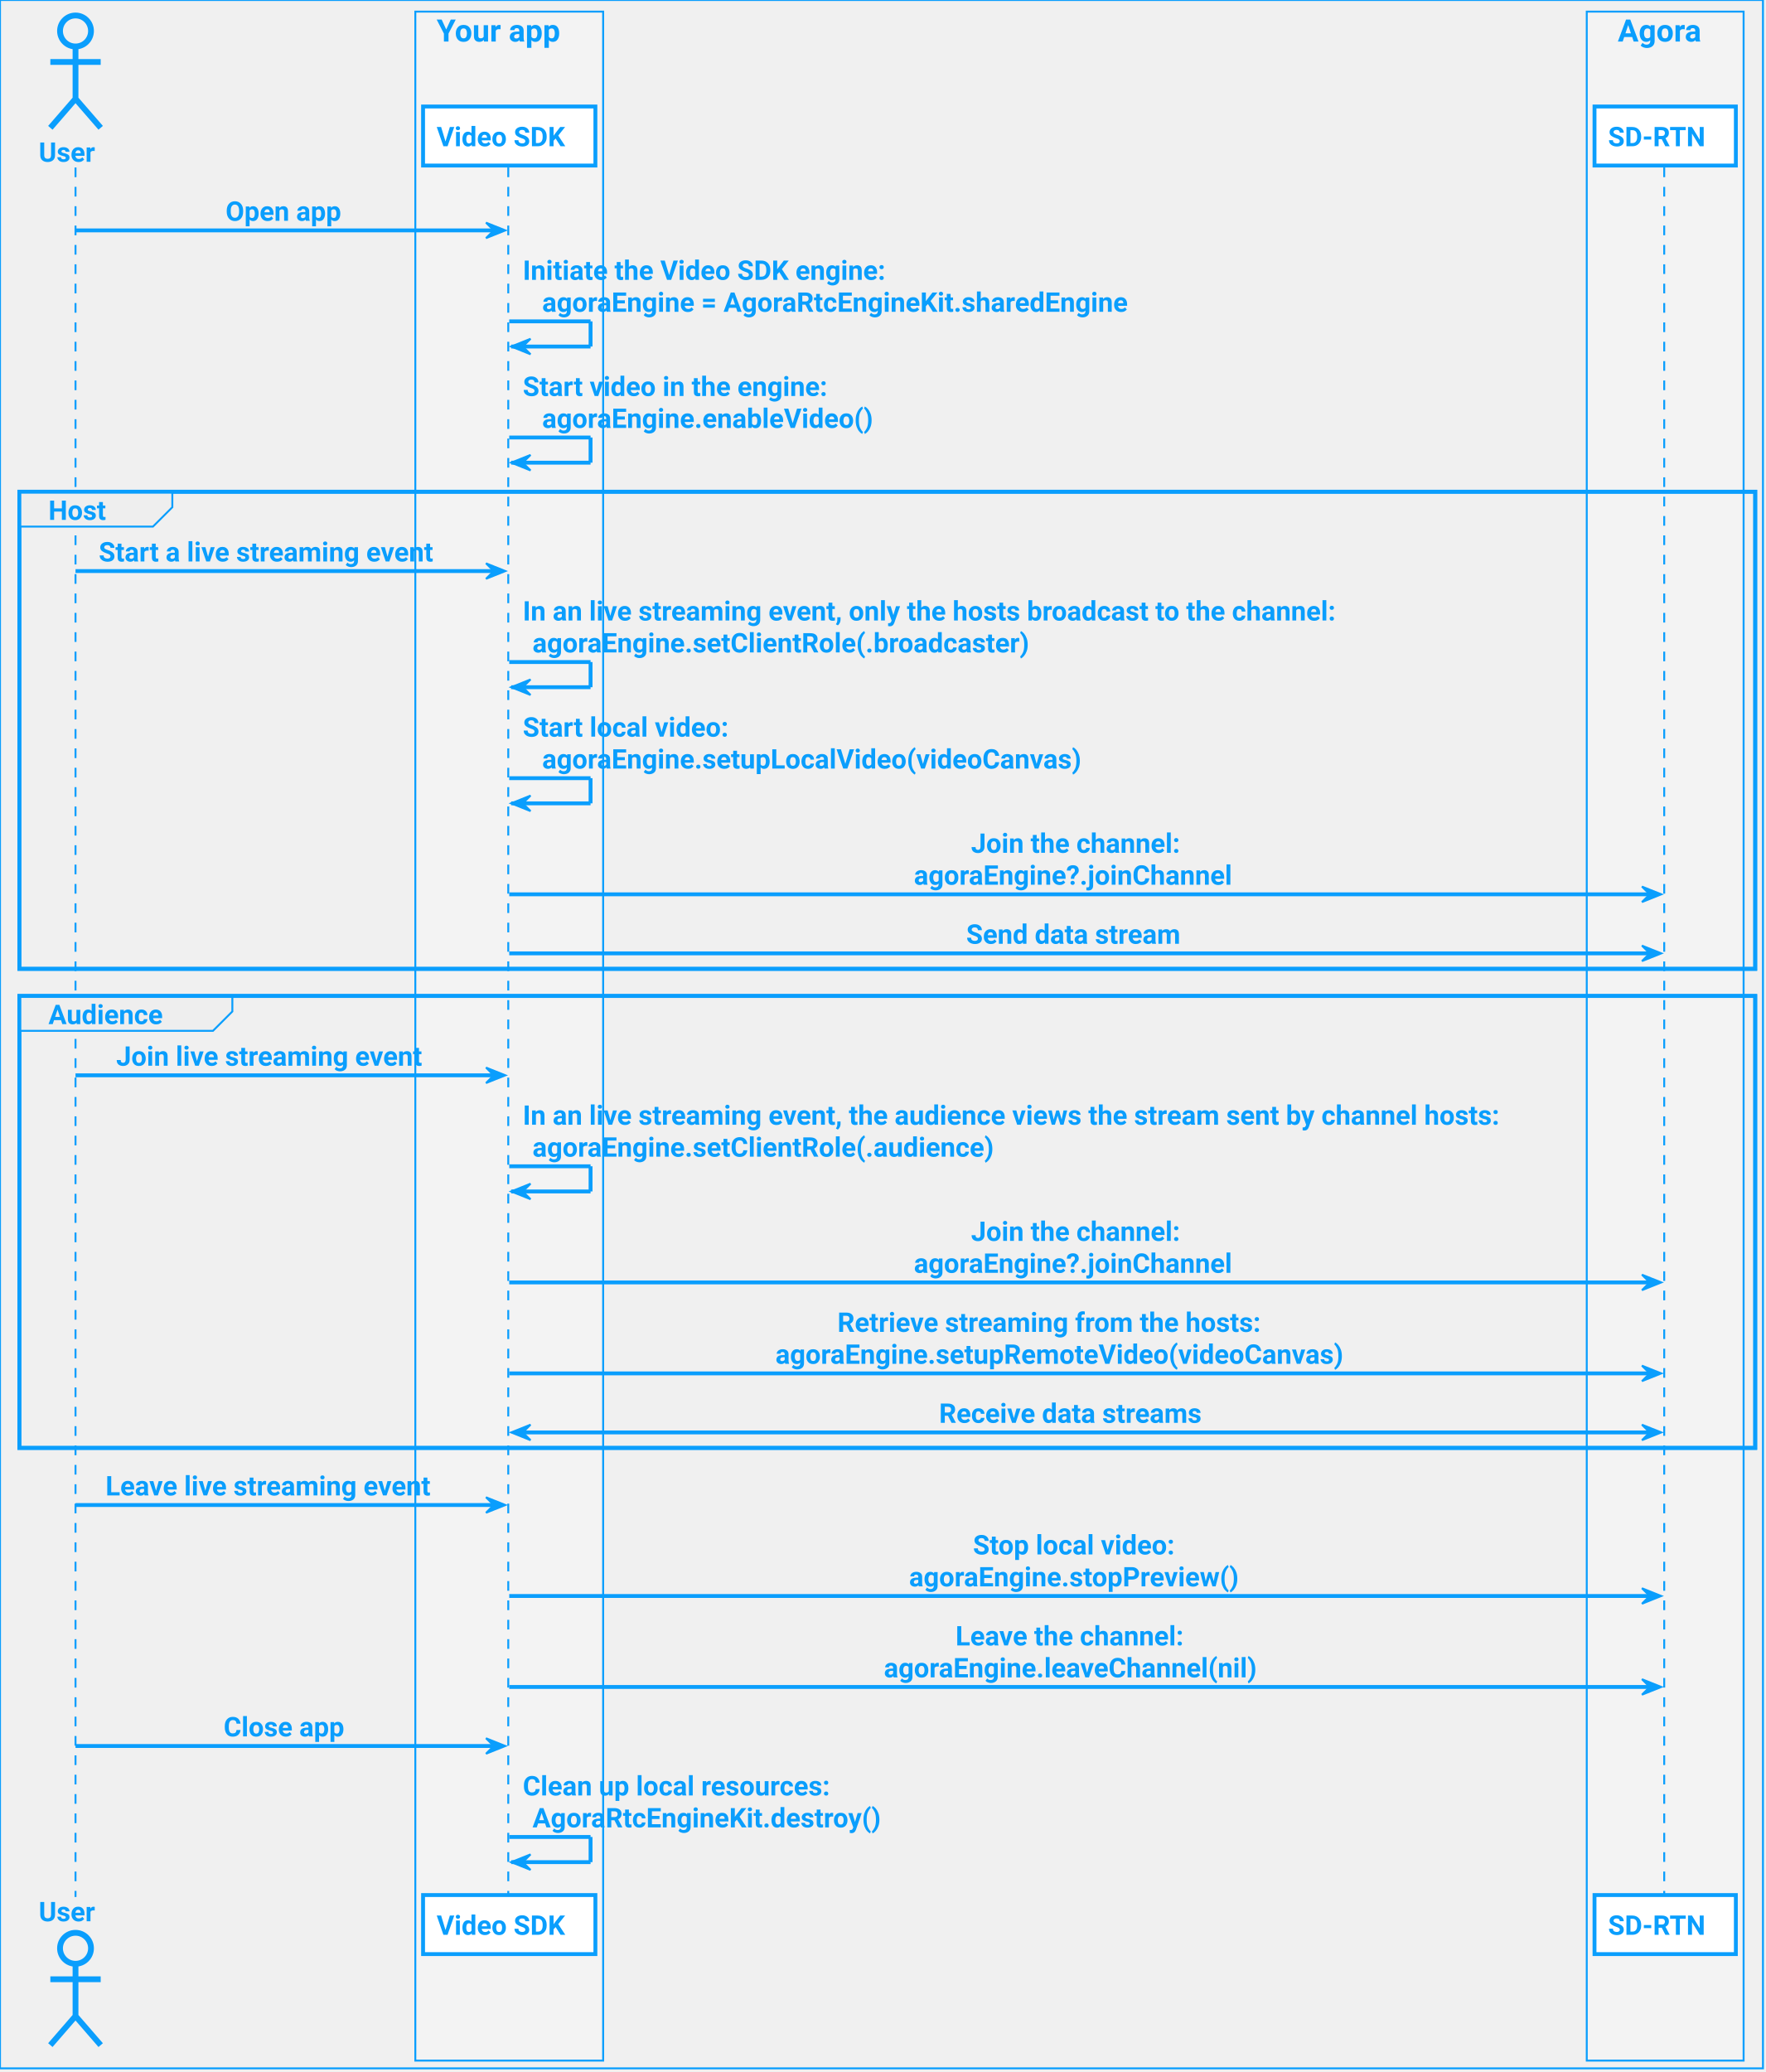
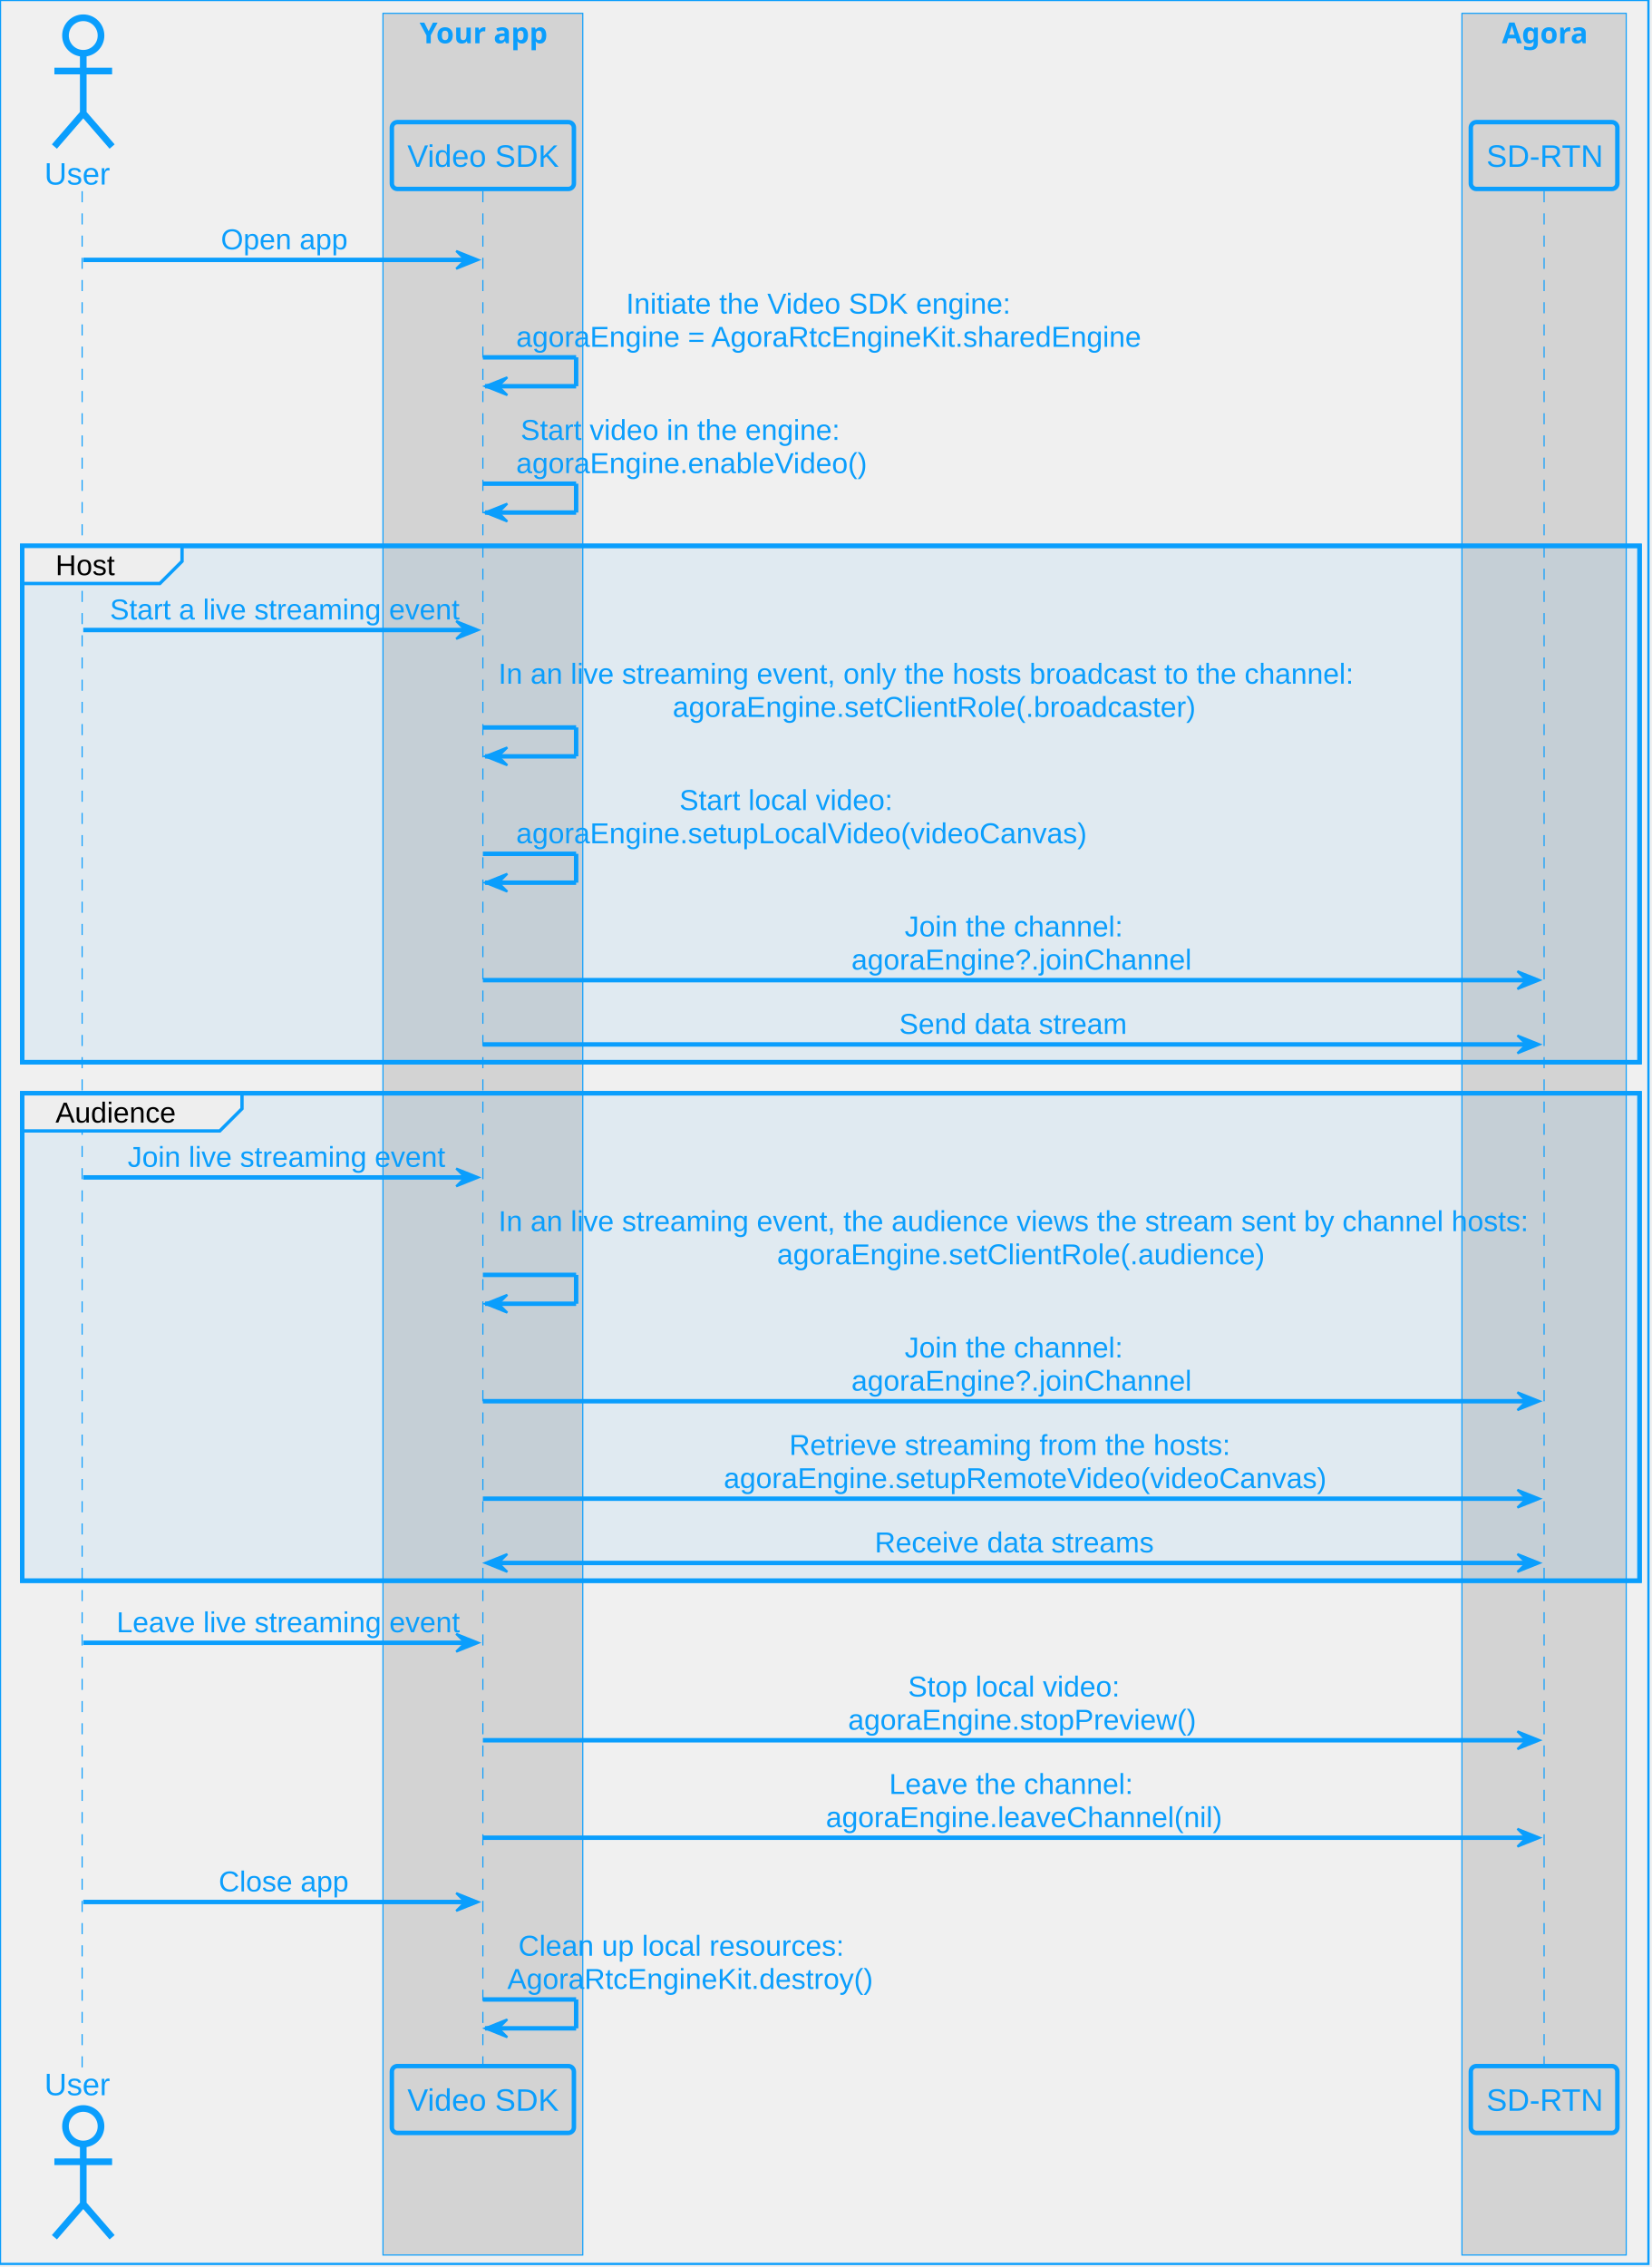
- <svg xmlns="http://www.w3.org/2000/svg" contentScriptType="application/ecmascript" contentStyleType="text/css" height="1070px" preserveAspectRatio="none" style="width:912px;height:1070px;background:#00000000;" version="1.1" viewBox="0 0 912 1070" width="912px" zoomAndPan="magnify">
+ <svg xmlns="http://www.w3.org/2000/svg" contentStyleType="text/css" height="1021px" preserveAspectRatio="none" style="width:744px;height:1021px;" version="1.1" viewBox="0 0 744 1021" width="744px" zoomAndPan="magnify">
  <defs />
  <g>
-     <rect fill="none" height="1068.113" style="stroke:#0A9EFD;stroke-width:1.0;" width="910.5" x="0" y="0" />
-     <rect fill="#F3F3F3" height="1058.113" style="stroke:#0A9EFD;stroke-width:1.0;" width="97" x="214.5" y="6" />
-     <text fill="#0A9EFD" font-family="Roboto" font-size="16" font-weight="bold" lengthAdjust="spacing" textLength="75" x="225.5" y="21.469">Your app</text>
-     <rect fill="#F3F3F3" height="1058.113" style="stroke:#0A9EFD;stroke-width:1.0;" width="81" x="819.5" y="6" />
-     <text fill="#0A9EFD" font-family="Roboto" font-size="16" font-weight="bold" lengthAdjust="spacing" textLength="49" x="835.5" y="21.469">Agora</text>
-     <rect height="246.394" style="stroke:#0A9EFD;stroke-width:2.0;fill:none;" width="896.5" x="10" y="253.93" />
-     <rect height="233.394" style="stroke:#0A9EFD;stroke-width:2.0;fill:none;" width="896.5" x="10" y="514.324" />
-     <line style="stroke:#0A9EFD;stroke-width:1.0;fill:none;stroke-dasharray:5.0,5.0;" x1="39" x2="39" y1="86.488" y2="979.625" />
-     <line style="stroke:#0A9EFD;stroke-width:1.0;fill:none;stroke-dasharray:5.0,5.0;" x1="262.5" x2="262.5" y1="86.488" y2="979.625" />
-     <line style="stroke:#0A9EFD;stroke-width:1.0;fill:none;stroke-dasharray:5.0,5.0;" x1="859.5" x2="859.5" y1="86.488" y2="979.625" />
-     <text fill="#0A9EFD" font-family="Roboto" font-size="14" font-weight="bold" lengthAdjust="spacing" textLength="32" x="20" y="83.535">User</text>
-     <ellipse cx="39" cy="16" rx="8" ry="8" style="stroke:#0A9EFD;stroke-width:3.0;fill:none;" />
-     <path d="M39,24 L39,51 M26,32 L52,32 M39,51 L26,66 M39,51 L52,66 " fill="none" style="stroke:#0A9EFD;stroke-width:3.0;" />
-     <text fill="#0A9EFD" font-family="Roboto" font-size="14" font-weight="bold" lengthAdjust="spacing" textLength="32" x="20" y="992.16">User</text>
-     <ellipse cx="39" cy="1006.113" rx="8" ry="8" style="stroke:#0A9EFD;stroke-width:3.0;fill:none;" />
-     <path d="M39,1014.113 L39,1041.113 M26,1022.113 L52,1022.113 M39,1041.113 L26,1056.113 M39,1041.113 L52,1056.113 " fill="none" style="stroke:#0A9EFD;stroke-width:3.0;" />
-     <rect fill="#FFFFFF" height="30.488" style="stroke:#0A9EFD;stroke-width:2.0;" width="89" x="218.5" y="55" />
-     <text fill="#0A9EFD" font-family="Roboto" font-size="14" font-weight="bold" lengthAdjust="spacing" textLength="75" x="225.5" y="75.535">Video SDK</text>
-     <rect fill="#FFFFFF" height="30.488" style="stroke:#0A9EFD;stroke-width:2.0;" width="89" x="218.5" y="978.625" />
-     <text fill="#0A9EFD" font-family="Roboto" font-size="14" font-weight="bold" lengthAdjust="spacing" textLength="75" x="225.5" y="999.16">Video SDK</text>
-     <rect fill="#FFFFFF" height="30.488" style="stroke:#0A9EFD;stroke-width:2.0;" width="73" x="823.5" y="55" />
-     <text fill="#0A9EFD" font-family="Roboto" font-size="14" font-weight="bold" lengthAdjust="spacing" textLength="59" x="830.5" y="75.535">SD-RTN</text>
-     <rect fill="#FFFFFF" height="30.488" style="stroke:#0A9EFD;stroke-width:2.0;" width="73" x="823.5" y="978.625" />
-     <text fill="#0A9EFD" font-family="Roboto" font-size="14" font-weight="bold" lengthAdjust="spacing" textLength="59" x="830.5" y="999.16">SD-RTN</text>
-     <polygon fill="#0A9EFD" points="251,114.977,261,118.977,251,122.977,255,118.977" style="stroke:#0A9EFD;stroke-width:1.0;" />
-     <line style="stroke:#0A9EFD;stroke-width:2.0;" x1="39" x2="257" y1="118.977" y2="118.977" />
-     <text fill="#0A9EFD" font-family="Roboto" font-size="14" font-weight="bold" lengthAdjust="spacing" textLength="69" x="116.5" y="114.023">Open app</text>
-     <line style="stroke:#0A9EFD;stroke-width:2.0;" x1="263" x2="305" y1="165.953" y2="165.953" />
-     <line style="stroke:#0A9EFD;stroke-width:2.0;" x1="305" x2="305" y1="165.953" y2="178.953" />
-     <line style="stroke:#0A9EFD;stroke-width:2.0;" x1="264" x2="305" y1="178.953" y2="178.953" />
-     <polygon fill="#0A9EFD" points="274,174.953,264,178.953,274,182.953,270,178.953" style="stroke:#0A9EFD;stroke-width:1.0;" />
-     <text fill="#0A9EFD" font-family="Roboto" font-size="14" font-weight="bold" lengthAdjust="spacing" textLength="216" x="270" y="144.512">Initiate the Video SDK engine:</text>
-     <text fill="#0A9EFD" font-family="Roboto" font-size="14" font-weight="bold" lengthAdjust="spacing" textLength="342" x="280" y="161">agoraEngine = AgoraRtcEngineKit.sharedEngine</text>
-     <line style="stroke:#0A9EFD;stroke-width:2.0;" x1="263" x2="305" y1="225.93" y2="225.93" />
-     <line style="stroke:#0A9EFD;stroke-width:2.0;" x1="305" x2="305" y1="225.93" y2="238.93" />
-     <line style="stroke:#0A9EFD;stroke-width:2.0;" x1="264" x2="305" y1="238.93" y2="238.93" />
-     <polygon fill="#0A9EFD" points="274,234.93,264,238.93,274,242.93,270,238.93" style="stroke:#0A9EFD;stroke-width:1.0;" />
-     <text fill="#0A9EFD" font-family="Roboto" font-size="14" font-weight="bold" lengthAdjust="spacing" textLength="181" x="270" y="204.488">Start video in the engine:</text>
-     <text fill="#0A9EFD" font-family="Roboto" font-size="14" font-weight="bold" lengthAdjust="spacing" textLength="189" x="280" y="220.977">agoraEngine.enableVideo()</text>
-     <path d="M10,253.93 L89,253.93 L89,261.93 L79,271.93 L10,271.93 L10,253.93 " fill="#EEEEEE" style="stroke:#0A9EFD;stroke-width:1.0;" />
-     <rect fill="none" height="246.394" style="stroke:#0A9EFD;stroke-width:2.0;" width="896.5" x="10" y="253.93" />
-     <text fill="#0A9EFD" font-family="Roboto" font-size="14" font-weight="bold" lengthAdjust="spacing" textLength="34" x="25" y="268.465">Host</text>
-     <polygon fill="#0A9EFD" points="251,290.906,261,294.906,251,298.906,255,294.906" style="stroke:#0A9EFD;stroke-width:1.0;" />
-     <line style="stroke:#0A9EFD;stroke-width:2.0;" x1="39" x2="257" y1="294.906" y2="294.906" />
-     <text fill="#0A9EFD" font-family="Roboto" font-size="14" font-weight="bold" lengthAdjust="spacing" textLength="200" x="51" y="289.953">Start a live streaming event</text>
-     <line style="stroke:#0A9EFD;stroke-width:2.0;" x1="263" x2="305" y1="341.883" y2="341.883" />
-     <line style="stroke:#0A9EFD;stroke-width:2.0;" x1="305" x2="305" y1="341.883" y2="354.883" />
-     <line style="stroke:#0A9EFD;stroke-width:2.0;" x1="264" x2="305" y1="354.883" y2="354.883" />
-     <polygon fill="#0A9EFD" points="274,350.883,264,354.883,274,358.883,270,354.883" style="stroke:#0A9EFD;stroke-width:1.0;" />
-     <text fill="#0A9EFD" font-family="Roboto" font-size="14" font-weight="bold" lengthAdjust="spacing" textLength="487" x="270" y="320.441">In an live streaming event, only the hosts broadcast to the channel:</text>
-     <text fill="#0A9EFD" font-family="Roboto" font-size="14" font-weight="bold" lengthAdjust="spacing" textLength="285" x="275" y="336.93">agoraEngine.setClientRole(.broadcaster)</text>
-     <line style="stroke:#0A9EFD;stroke-width:2.0;" x1="263" x2="305" y1="401.859" y2="401.859" />
-     <line style="stroke:#0A9EFD;stroke-width:2.0;" x1="305" x2="305" y1="401.859" y2="414.859" />
-     <line style="stroke:#0A9EFD;stroke-width:2.0;" x1="264" x2="305" y1="414.859" y2="414.859" />
-     <polygon fill="#0A9EFD" points="274,410.859,264,414.859,274,418.859,270,414.859" style="stroke:#0A9EFD;stroke-width:1.0;" />
-     <text fill="#0A9EFD" font-family="Roboto" font-size="14" font-weight="bold" lengthAdjust="spacing" textLength="120" x="270" y="380.418">Start local video:</text>
-     <text fill="#0A9EFD" font-family="Roboto" font-size="14" font-weight="bold" lengthAdjust="spacing" textLength="309" x="280" y="396.906">agoraEngine.setupLocalVideo(videoCanvas)</text>
-     <polygon fill="#0A9EFD" points="848,457.836,858,461.836,848,465.836,852,461.836" style="stroke:#0A9EFD;stroke-width:1.0;" />
-     <line style="stroke:#0A9EFD;stroke-width:2.0;" x1="263" x2="854" y1="461.836" y2="461.836" />
-     <text fill="#0A9EFD" font-family="Roboto" font-size="14" font-weight="bold" lengthAdjust="spacing" textLength="120" x="501.5" y="440.394">Join the channel:</text>
-     <text fill="#0A9EFD" font-family="Roboto" font-size="14" font-weight="bold" lengthAdjust="spacing" textLength="184" x="472" y="456.883">agoraEngine?.joinChannel</text>
-     <polygon fill="#0A9EFD" points="848,488.324,858,492.324,848,496.324,852,492.324" style="stroke:#0A9EFD;stroke-width:1.0;" />
-     <line style="stroke:#0A9EFD;stroke-width:2.0;" x1="263" x2="854" y1="492.324" y2="492.324" />
-     <text fill="#0A9EFD" font-family="Roboto" font-size="14" font-weight="bold" lengthAdjust="spacing" textLength="125" x="499" y="487.371">Send data stream</text>
-     <path d="M10,514.324 L120,514.324 L120,522.324 L110,532.324 L10,532.324 L10,514.324 " fill="#EEEEEE" style="stroke:#0A9EFD;stroke-width:1.0;" />
-     <rect fill="none" height="233.394" style="stroke:#0A9EFD;stroke-width:2.0;" width="896.5" x="10" y="514.324" />
-     <text fill="#0A9EFD" font-family="Roboto" font-size="14" font-weight="bold" lengthAdjust="spacing" textLength="65" x="25" y="528.859">Audience</text>
-     <polygon fill="#0A9EFD" points="251,551.301,261,555.301,251,559.301,255,555.301" style="stroke:#0A9EFD;stroke-width:1.0;" />
-     <line style="stroke:#0A9EFD;stroke-width:2.0;" x1="39" x2="257" y1="555.301" y2="555.301" />
-     <text fill="#0A9EFD" font-family="Roboto" font-size="14" font-weight="bold" lengthAdjust="spacing" textLength="182" x="60" y="550.348">Join live streaming event</text>
-     <line style="stroke:#0A9EFD;stroke-width:2.0;" x1="263" x2="305" y1="602.277" y2="602.277" />
-     <line style="stroke:#0A9EFD;stroke-width:2.0;" x1="305" x2="305" y1="602.277" y2="615.277" />
-     <line style="stroke:#0A9EFD;stroke-width:2.0;" x1="264" x2="305" y1="615.277" y2="615.277" />
-     <polygon fill="#0A9EFD" points="274,611.277,264,615.277,274,619.277,270,615.277" style="stroke:#0A9EFD;stroke-width:1.0;" />
-     <text fill="#0A9EFD" font-family="Roboto" font-size="14" font-weight="bold" lengthAdjust="spacing" textLength="583" x="270" y="580.836">In an live streaming event, the audience views the stream sent by channel hosts:</text>
-     <text fill="#0A9EFD" font-family="Roboto" font-size="14" font-weight="bold" lengthAdjust="spacing" textLength="264" x="275" y="597.324">agoraEngine.setClientRole(.audience)</text>
-     <polygon fill="#0A9EFD" points="848,658.254,858,662.254,848,666.254,852,662.254" style="stroke:#0A9EFD;stroke-width:1.0;" />
-     <line style="stroke:#0A9EFD;stroke-width:2.0;" x1="263" x2="854" y1="662.254" y2="662.254" />
-     <text fill="#0A9EFD" font-family="Roboto" font-size="14" font-weight="bold" lengthAdjust="spacing" textLength="120" x="501.5" y="640.812">Join the channel:</text>
-     <text fill="#0A9EFD" font-family="Roboto" font-size="14" font-weight="bold" lengthAdjust="spacing" textLength="184" x="472" y="657.301">agoraEngine?.joinChannel</text>
-     <polygon fill="#0A9EFD" points="848,705.231,858,709.231,848,713.231,852,709.231" style="stroke:#0A9EFD;stroke-width:1.0;" />
-     <line style="stroke:#0A9EFD;stroke-width:2.0;" x1="263" x2="854" y1="709.231" y2="709.231" />
-     <text fill="#0A9EFD" font-family="Roboto" font-size="14" font-weight="bold" lengthAdjust="spacing" textLength="253" x="432.5" y="687.789">Retrieve streaming from the hosts:</text>
-     <text fill="#0A9EFD" font-family="Roboto" font-size="14" font-weight="bold" lengthAdjust="spacing" textLength="327" x="400.5" y="704.277">agoraEngine.setupRemoteVideo(videoCanvas)</text>
-     <polygon fill="#0A9EFD" points="274,735.719,264,739.719,274,743.719,270,739.719" style="stroke:#0A9EFD;stroke-width:1.0;" />
-     <polygon fill="#0A9EFD" points="848,735.719,858,739.719,848,743.719,852,739.719" style="stroke:#0A9EFD;stroke-width:1.0;" />
-     <line style="stroke:#0A9EFD;stroke-width:2.0;" x1="268" x2="854" y1="739.719" y2="739.719" />
-     <text fill="#0A9EFD" font-family="Roboto" font-size="14" font-weight="bold" lengthAdjust="spacing" textLength="153" x="485" y="734.766">Receive data streams</text>
-     <polygon fill="#0A9EFD" points="251,773.207,261,777.207,251,781.207,255,777.207" style="stroke:#0A9EFD;stroke-width:1.0;" />
-     <line style="stroke:#0A9EFD;stroke-width:2.0;" x1="39" x2="257" y1="777.207" y2="777.207" />
-     <text fill="#0A9EFD" font-family="Roboto" font-size="14" font-weight="bold" lengthAdjust="spacing" textLength="193" x="54.5" y="772.254">Leave live streaming event</text>
-     <polygon fill="#0A9EFD" points="848,820.184,858,824.184,848,828.184,852,824.184" style="stroke:#0A9EFD;stroke-width:1.0;" />
-     <line style="stroke:#0A9EFD;stroke-width:2.0;" x1="263" x2="854" y1="824.184" y2="824.184" />
-     <text fill="#0A9EFD" font-family="Roboto" font-size="14" font-weight="bold" lengthAdjust="spacing" textLength="118" x="502.5" y="802.742">Stop local video:</text>
-     <text fill="#0A9EFD" font-family="Roboto" font-size="14" font-weight="bold" lengthAdjust="spacing" textLength="189" x="469.5" y="819.231">agoraEngine.stopPreview()</text>
-     <polygon fill="#0A9EFD" points="848,867.16,858,871.16,848,875.16,852,871.16" style="stroke:#0A9EFD;stroke-width:1.0;" />
-     <line style="stroke:#0A9EFD;stroke-width:2.0;" x1="263" x2="854" y1="871.16" y2="871.16" />
-     <text fill="#0A9EFD" font-family="Roboto" font-size="14" font-weight="bold" lengthAdjust="spacing" textLength="131" x="493.5" y="849.719">Leave the channel:</text>
-     <text fill="#0A9EFD" font-family="Roboto" font-size="14" font-weight="bold" lengthAdjust="spacing" textLength="215" x="456.5" y="866.207">agoraEngine.leaveChannel(nil)</text>
-     <polygon fill="#0A9EFD" points="251,897.648,261,901.648,251,905.648,255,901.648" style="stroke:#0A9EFD;stroke-width:1.0;" />
-     <line style="stroke:#0A9EFD;stroke-width:2.0;" x1="39" x2="257" y1="901.648" y2="901.648" />
-     <text fill="#0A9EFD" font-family="Roboto" font-size="14" font-weight="bold" lengthAdjust="spacing" textLength="71" x="115.5" y="896.695">Close app</text>
-     <line style="stroke:#0A9EFD;stroke-width:2.0;" x1="263" x2="305" y1="948.625" y2="948.625" />
-     <line style="stroke:#0A9EFD;stroke-width:2.0;" x1="305" x2="305" y1="948.625" y2="961.625" />
-     <line style="stroke:#0A9EFD;stroke-width:2.0;" x1="264" x2="305" y1="961.625" y2="961.625" />
-     <polygon fill="#0A9EFD" points="274,957.625,264,961.625,274,965.625,270,961.625" style="stroke:#0A9EFD;stroke-width:1.0;" />
-     <text fill="#0A9EFD" font-family="Roboto" font-size="14" font-weight="bold" lengthAdjust="spacing" textLength="179" x="270" y="927.184">Clean up local resources:</text>
-     <text fill="#0A9EFD" font-family="Roboto" font-size="14" font-weight="bold" lengthAdjust="spacing" textLength="201" x="275" y="943.672">AgoraRtcEngineKit.destroy()</text>
+     <rect fill="none" height="1019.608" style="stroke:#0A9EFD;stroke-width:1.0;" width="742.5" x="0" y="0" />
+     <rect fill="#999999" fill-opacity="0.333" height="1009.608" style="stroke:#0A9EFD;stroke-width:0.5;" width="90" x="172.5" y="6" />
+     <text fill="#0A9EFD" font-family="sans-serif" font-size="13" font-weight="bold" lengthAdjust="spacing" textLength="57" x="189" y="19.495">Your app</text>
+     <rect fill="#999999" fill-opacity="0.333" height="1009.608" style="stroke:#0A9EFD;stroke-width:0.5;" width="74" x="658.5" y="6" />
+     <text fill="#0A9EFD" font-family="sans-serif" font-size="13" font-weight="bold" lengthAdjust="spacing" textLength="38" x="676.5" y="19.495">Agora</text>
+     <rect fill="#0A9EFD" fill-opacity="0.067" height="232.539" style="stroke:#0A9EFD;stroke-width:2.0;" width="728.5" x="10" y="245.842" />
+     <rect fill="#0A9EFD" fill-opacity="0.067" height="219.539" style="stroke:#0A9EFD;stroke-width:2.0;" width="728.5" x="10" y="492.381" />
+     <line style="stroke:#0A9EFD;stroke-width:0.5;stroke-dasharray:5.0,5.0;" x1="37" x2="37" y1="86.099" y2="931.509" />
+     <line style="stroke:#0A9EFD;stroke-width:0.5;stroke-dasharray:5.0,5.0;" x1="217.5" x2="217.5" y1="86.099" y2="931.509" />
+     <line style="stroke:#0A9EFD;stroke-width:0.5;stroke-dasharray:5.0,5.0;" x1="695.5" x2="695.5" y1="86.099" y2="931.509" />
+     <text fill="#0A9EFD" font-family="Arial" font-size="14" lengthAdjust="spacing" textLength="29" x="20" y="83.132">User</text>
+     <ellipse cx="37.5" cy="16" fill="none" rx="8" ry="8" style="stroke:#0A9EFD;stroke-width:3.0;" />
+     <path d="M37.5,24 L37.5,51 M24.5,32 L50.5,32 M37.5,51 L24.5,66 M37.5,51 L50.5,66 " fill="none" style="stroke:#0A9EFD;stroke-width:3.0;" />
+     <text fill="#0A9EFD" font-family="Arial" font-size="14" lengthAdjust="spacing" textLength="29" x="20" y="943.641">User</text>
+     <ellipse cx="37.5" cy="957.608" fill="none" rx="8" ry="8" style="stroke:#0A9EFD;stroke-width:3.0;" />
+     <path d="M37.5,965.608 L37.5,992.608 M24.5,973.608 L50.5,973.608 M37.5,992.608 L24.5,1007.608 M37.5,992.608 L50.5,1007.608 " fill="none" style="stroke:#0A9EFD;stroke-width:3.0;" />
+     <rect fill="none" height="30.099" rx="2.5" ry="2.5" style="stroke:#0A9EFD;stroke-width:2.0;" width="82" x="176.5" y="55" />
+     <text fill="#0A9EFD" font-family="Arial" font-size="14" lengthAdjust="spacing" textLength="68" x="183.5" y="75.132">Video SDK</text>
+     <rect fill="none" height="30.099" rx="2.5" ry="2.5" style="stroke:#0A9EFD;stroke-width:2.0;" width="82" x="176.5" y="930.509" />
+     <text fill="#0A9EFD" font-family="Arial" font-size="14" lengthAdjust="spacing" textLength="68" x="183.5" y="950.641">Video SDK</text>
+     <rect fill="none" height="30.099" rx="2.5" ry="2.5" style="stroke:#0A9EFD;stroke-width:2.0;" width="66" x="662.5" y="55" />
+     <text fill="#0A9EFD" font-family="Arial" font-size="14" lengthAdjust="spacing" textLength="52" x="669.5" y="75.132">SD-RTN</text>
+     <rect fill="none" height="30.099" rx="2.5" ry="2.5" style="stroke:#0A9EFD;stroke-width:2.0;" width="66" x="662.5" y="930.509" />
+     <text fill="#0A9EFD" font-family="Arial" font-size="14" lengthAdjust="spacing" textLength="52" x="669.5" y="950.641">SD-RTN</text>
+     <polygon fill="#0A9EFD" points="205.5,113.047,215.5,117.047,205.5,121.047,209.5,117.047" style="stroke:#0A9EFD;stroke-width:1.0;" />
+     <line style="stroke:#0A9EFD;stroke-width:2.0;" x1="37.5" x2="211.5" y1="117.047" y2="117.047" />
+     <text fill="#0A9EFD" font-family="Arial" font-size="13" lengthAdjust="spacing" textLength="56" x="99.5" y="112.293">Open app</text>
+     <line style="stroke:#0A9EFD;stroke-width:2.0;" x1="217.5" x2="259.5" y1="160.945" y2="160.945" />
+     <line style="stroke:#0A9EFD;stroke-width:2.0;" x1="259.5" x2="259.5" y1="160.945" y2="173.945" />
+     <line style="stroke:#0A9EFD;stroke-width:2.0;" x1="218.5" x2="259.5" y1="173.945" y2="173.945" />
+     <polygon fill="#0A9EFD" points="228.5,169.945,218.5,173.945,228.5,177.945,224.5,173.945" style="stroke:#0A9EFD;stroke-width:1.0;" />
+     <text fill="#0A9EFD" font-family="Arial" font-size="13" lengthAdjust="spacing" textLength="174" x="282" y="141.241">Initiate the Video SDK engine:</text>
+     <text fill="#0A9EFD" font-family="Arial" font-size="13" lengthAdjust="spacing" textLength="281" x="232.5" y="156.19">agoraEngine = AgoraRtcEngineKit.sharedEngine</text>
+     <line style="stroke:#0A9EFD;stroke-width:2.0;" x1="217.5" x2="259.5" y1="217.842" y2="217.842" />
+     <line style="stroke:#0A9EFD;stroke-width:2.0;" x1="259.5" x2="259.5" y1="217.842" y2="230.842" />
+     <line style="stroke:#0A9EFD;stroke-width:2.0;" x1="218.5" x2="259.5" y1="230.842" y2="230.842" />
+     <polygon fill="#0A9EFD" points="228.5,226.842,218.5,230.842,228.5,234.842,224.5,230.842" style="stroke:#0A9EFD;stroke-width:1.0;" />
+     <text fill="#0A9EFD" font-family="Arial" font-size="13" lengthAdjust="spacing" textLength="143" x="234.5" y="198.139">Start video in the engine:</text>
+     <text fill="#0A9EFD" font-family="Arial" font-size="13" lengthAdjust="spacing" textLength="155" x="232.5" y="213.087">agoraEngine.enableVideo()</text>
+     <path d="M10,245.842 L82,245.842 L82,252.791 L72,262.791 L10,262.791 L10,245.842 " fill="#EEEEEE" style="stroke:#0A9EFD;stroke-width:1.5;" />
+     <rect fill="none" height="232.539" style="stroke:#0A9EFD;stroke-width:2.0;" width="728.5" x="10" y="245.842" />
+     <text fill="#000000" font-family="Arial" font-size="13" lengthAdjust="spacing" textLength="27" x="25" y="259.036">Host</text>
+     <polygon fill="#0A9EFD" points="205.5,279.74,215.5,283.74,205.5,287.74,209.5,283.74" style="stroke:#0A9EFD;stroke-width:1.0;" />
+     <line style="stroke:#0A9EFD;stroke-width:2.0;" x1="37.5" x2="211.5" y1="283.74" y2="283.74" />
+     <text fill="#0A9EFD" font-family="Arial" font-size="13" lengthAdjust="spacing" textLength="156" x="49.5" y="278.985">Start a live streaming event</text>
+     <line style="stroke:#0A9EFD;stroke-width:2.0;" x1="217.5" x2="259.5" y1="327.637" y2="327.637" />
+     <line style="stroke:#0A9EFD;stroke-width:2.0;" x1="259.5" x2="259.5" y1="327.637" y2="340.637" />
+     <line style="stroke:#0A9EFD;stroke-width:2.0;" x1="218.5" x2="259.5" y1="340.637" y2="340.637" />
+     <polygon fill="#0A9EFD" points="228.5,336.637,218.5,340.637,228.5,344.637,224.5,340.637" style="stroke:#0A9EFD;stroke-width:1.0;" />
+     <text fill="#0A9EFD" font-family="Arial" font-size="13" lengthAdjust="spacing" textLength="386" x="224.5" y="307.934">In an live streaming event, only the hosts broadcast to the channel:</text>
+     <text fill="#0A9EFD" font-family="Arial" font-size="13" lengthAdjust="spacing" textLength="233" x="303" y="322.882">agoraEngine.setClientRole(.broadcaster)</text>
+     <line style="stroke:#0A9EFD;stroke-width:2.0;" x1="217.5" x2="259.5" y1="384.535" y2="384.535" />
+     <line style="stroke:#0A9EFD;stroke-width:2.0;" x1="259.5" x2="259.5" y1="384.535" y2="397.535" />
+     <line style="stroke:#0A9EFD;stroke-width:2.0;" x1="218.5" x2="259.5" y1="397.535" y2="397.535" />
+     <polygon fill="#0A9EFD" points="228.5,393.535,218.5,397.535,228.5,401.535,224.5,397.535" style="stroke:#0A9EFD;stroke-width:1.0;" />
+     <text fill="#0A9EFD" font-family="Arial" font-size="13" lengthAdjust="spacing" textLength="96" x="306" y="364.831">Start local video:</text>
+     <text fill="#0A9EFD" font-family="Arial" font-size="13" lengthAdjust="spacing" textLength="251" x="232.5" y="379.78">agoraEngine.setupLocalVideo(videoCanvas)</text>
+     <polygon fill="#0A9EFD" points="683.5,437.432,693.5,441.432,683.5,445.432,687.5,441.432" style="stroke:#0A9EFD;stroke-width:1.0;" />
+     <line style="stroke:#0A9EFD;stroke-width:2.0;" x1="217.5" x2="689.5" y1="441.432" y2="441.432" />
+     <text fill="#0A9EFD" font-family="Arial" font-size="13" lengthAdjust="spacing" textLength="98" x="407.5" y="421.728">Join the channel:</text>
+     <text fill="#0A9EFD" font-family="Arial" font-size="13" lengthAdjust="spacing" textLength="150" x="383.5" y="436.677">agoraEngine?.joinChannel</text>
+     <polygon fill="#0A9EFD" points="683.5,466.381,693.5,470.381,683.5,474.381,687.5,470.381" style="stroke:#0A9EFD;stroke-width:1.0;" />
+     <line style="stroke:#0A9EFD;stroke-width:2.0;" x1="217.5" x2="689.5" y1="470.381" y2="470.381" />
+     <text fill="#0A9EFD" font-family="Arial" font-size="13" lengthAdjust="spacing" textLength="103" x="405" y="465.626">Send data stream</text>
+     <path d="M10,492.381 L109,492.381 L109,499.33 L99,509.33 L10,509.33 L10,492.381 " fill="#EEEEEE" style="stroke:#0A9EFD;stroke-width:1.5;" />
+     <rect fill="none" height="219.539" style="stroke:#0A9EFD;stroke-width:2.0;" width="728.5" x="10" y="492.381" />
+     <text fill="#000000" font-family="Arial" font-size="13" lengthAdjust="spacing" textLength="54" x="25" y="505.575">Audience</text>
+     <polygon fill="#0A9EFD" points="205.5,526.278,215.5,530.278,205.5,534.278,209.5,530.278" style="stroke:#0A9EFD;stroke-width:1.0;" />
+     <line style="stroke:#0A9EFD;stroke-width:2.0;" x1="37.5" x2="211.5" y1="530.278" y2="530.278" />
+     <text fill="#0A9EFD" font-family="Arial" font-size="13" lengthAdjust="spacing" textLength="140" x="57.5" y="525.523">Join live streaming event</text>
+     <line style="stroke:#0A9EFD;stroke-width:2.0;" x1="217.5" x2="259.5" y1="574.176" y2="574.176" />
+     <line style="stroke:#0A9EFD;stroke-width:2.0;" x1="259.5" x2="259.5" y1="574.176" y2="587.176" />
+     <line style="stroke:#0A9EFD;stroke-width:2.0;" x1="218.5" x2="259.5" y1="587.176" y2="587.176" />
+     <polygon fill="#0A9EFD" points="228.5,583.176,218.5,587.176,228.5,591.176,224.5,587.176" style="stroke:#0A9EFD;stroke-width:1.0;" />
+     <text fill="#0A9EFD" font-family="Arial" font-size="13" lengthAdjust="spacing" textLength="464" x="224.5" y="554.472">In an live streaming event, the audience views the stream sent by channel hosts:</text>
+     <text fill="#0A9EFD" font-family="Arial" font-size="13" lengthAdjust="spacing" textLength="217" x="350" y="569.421">agoraEngine.setClientRole(.audience)</text>
+     <polygon fill="#0A9EFD" points="683.5,627.073,693.5,631.073,683.5,635.073,687.5,631.073" style="stroke:#0A9EFD;stroke-width:1.0;" />
+     <line style="stroke:#0A9EFD;stroke-width:2.0;" x1="217.5" x2="689.5" y1="631.073" y2="631.073" />
+     <text fill="#0A9EFD" font-family="Arial" font-size="13" lengthAdjust="spacing" textLength="98" x="407.5" y="611.37">Join the channel:</text>
+     <text fill="#0A9EFD" font-family="Arial" font-size="13" lengthAdjust="spacing" textLength="150" x="383.5" y="626.318">agoraEngine?.joinChannel</text>
+     <polygon fill="#0A9EFD" points="683.5,670.971,693.5,674.971,683.5,678.971,687.5,674.971" style="stroke:#0A9EFD;stroke-width:1.0;" />
+     <line style="stroke:#0A9EFD;stroke-width:2.0;" x1="217.5" x2="689.5" y1="674.971" y2="674.971" />
+     <text fill="#0A9EFD" font-family="Arial" font-size="13" lengthAdjust="spacing" textLength="198" x="355.5" y="655.267">Retrieve streaming from the hosts:</text>
+     <text fill="#0A9EFD" font-family="Arial" font-size="13" lengthAdjust="spacing" textLength="265" x="326" y="670.216">agoraEngine.setupRemoteVideo(videoCanvas)</text>
+     <polygon fill="#0A9EFD" points="228.5,699.919,218.5,703.919,228.5,707.919,224.5,703.919" style="stroke:#0A9EFD;stroke-width:1.0;" />
+     <polygon fill="#0A9EFD" points="683.5,699.919,693.5,703.919,683.5,707.919,687.5,703.919" style="stroke:#0A9EFD;stroke-width:1.0;" />
+     <line style="stroke:#0A9EFD;stroke-width:2.0;" x1="222.5" x2="689.5" y1="703.919" y2="703.919" />
+     <text fill="#0A9EFD" font-family="Arial" font-size="13" lengthAdjust="spacing" textLength="125" x="394" y="699.165">Receive data streams</text>
+     <polygon fill="#0A9EFD" points="205.5,735.868,215.5,739.868,205.5,743.868,209.5,739.868" style="stroke:#0A9EFD;stroke-width:1.0;" />
+     <line style="stroke:#0A9EFD;stroke-width:2.0;" x1="37.5" x2="211.5" y1="739.868" y2="739.868" />
+     <text fill="#0A9EFD" font-family="Arial" font-size="13" lengthAdjust="spacing" textLength="150" x="52.5" y="735.113">Leave live streaming event</text>
+     <polygon fill="#0A9EFD" points="683.5,779.766,693.5,783.766,683.5,787.766,687.5,783.766" style="stroke:#0A9EFD;stroke-width:1.0;" />
+     <line style="stroke:#0A9EFD;stroke-width:2.0;" x1="217.5" x2="689.5" y1="783.766" y2="783.766" />
+     <text fill="#0A9EFD" font-family="Arial" font-size="13" lengthAdjust="spacing" textLength="95" x="409" y="764.062">Stop local video:</text>
+     <text fill="#0A9EFD" font-family="Arial" font-size="13" lengthAdjust="spacing" textLength="153" x="382" y="779.011">agoraEngine.stopPreview()</text>
+     <polygon fill="#0A9EFD" points="683.5,823.663,693.5,827.663,683.5,831.663,687.5,827.663" style="stroke:#0A9EFD;stroke-width:1.0;" />
+     <line style="stroke:#0A9EFD;stroke-width:2.0;" x1="217.5" x2="689.5" y1="827.663" y2="827.663" />
+     <text fill="#0A9EFD" font-family="Arial" font-size="13" lengthAdjust="spacing" textLength="108" x="400.5" y="807.96">Leave the channel:</text>
+     <text fill="#0A9EFD" font-family="Arial" font-size="13" lengthAdjust="spacing" textLength="173" x="372" y="822.908">agoraEngine.leaveChannel(nil)</text>
+     <polygon fill="#0A9EFD" points="205.5,852.612,215.5,856.612,205.5,860.612,209.5,856.612" style="stroke:#0A9EFD;stroke-width:1.0;" />
+     <line style="stroke:#0A9EFD;stroke-width:2.0;" x1="37.5" x2="211.5" y1="856.612" y2="856.612" />
+     <text fill="#0A9EFD" font-family="Arial" font-size="13" lengthAdjust="spacing" textLength="58" x="98.5" y="851.857">Close app</text>
+     <line style="stroke:#0A9EFD;stroke-width:2.0;" x1="217.5" x2="259.5" y1="900.509" y2="900.509" />
+     <line style="stroke:#0A9EFD;stroke-width:2.0;" x1="259.5" x2="259.5" y1="900.509" y2="913.509" />
+     <line style="stroke:#0A9EFD;stroke-width:2.0;" x1="218.5" x2="259.5" y1="913.509" y2="913.509" />
+     <polygon fill="#0A9EFD" points="228.5,909.509,218.5,913.509,228.5,917.509,224.5,913.509" style="stroke:#0A9EFD;stroke-width:1.0;" />
+     <text fill="#0A9EFD" font-family="Arial" font-size="13" lengthAdjust="spacing" textLength="147" x="233.5" y="880.806">Clean up local resources:</text>
+     <text fill="#0A9EFD" font-family="Arial" font-size="13" lengthAdjust="spacing" textLength="165" x="228.5" y="895.754">AgoraRtcEngineKit.destroy()</text>
  </g>
</svg>
